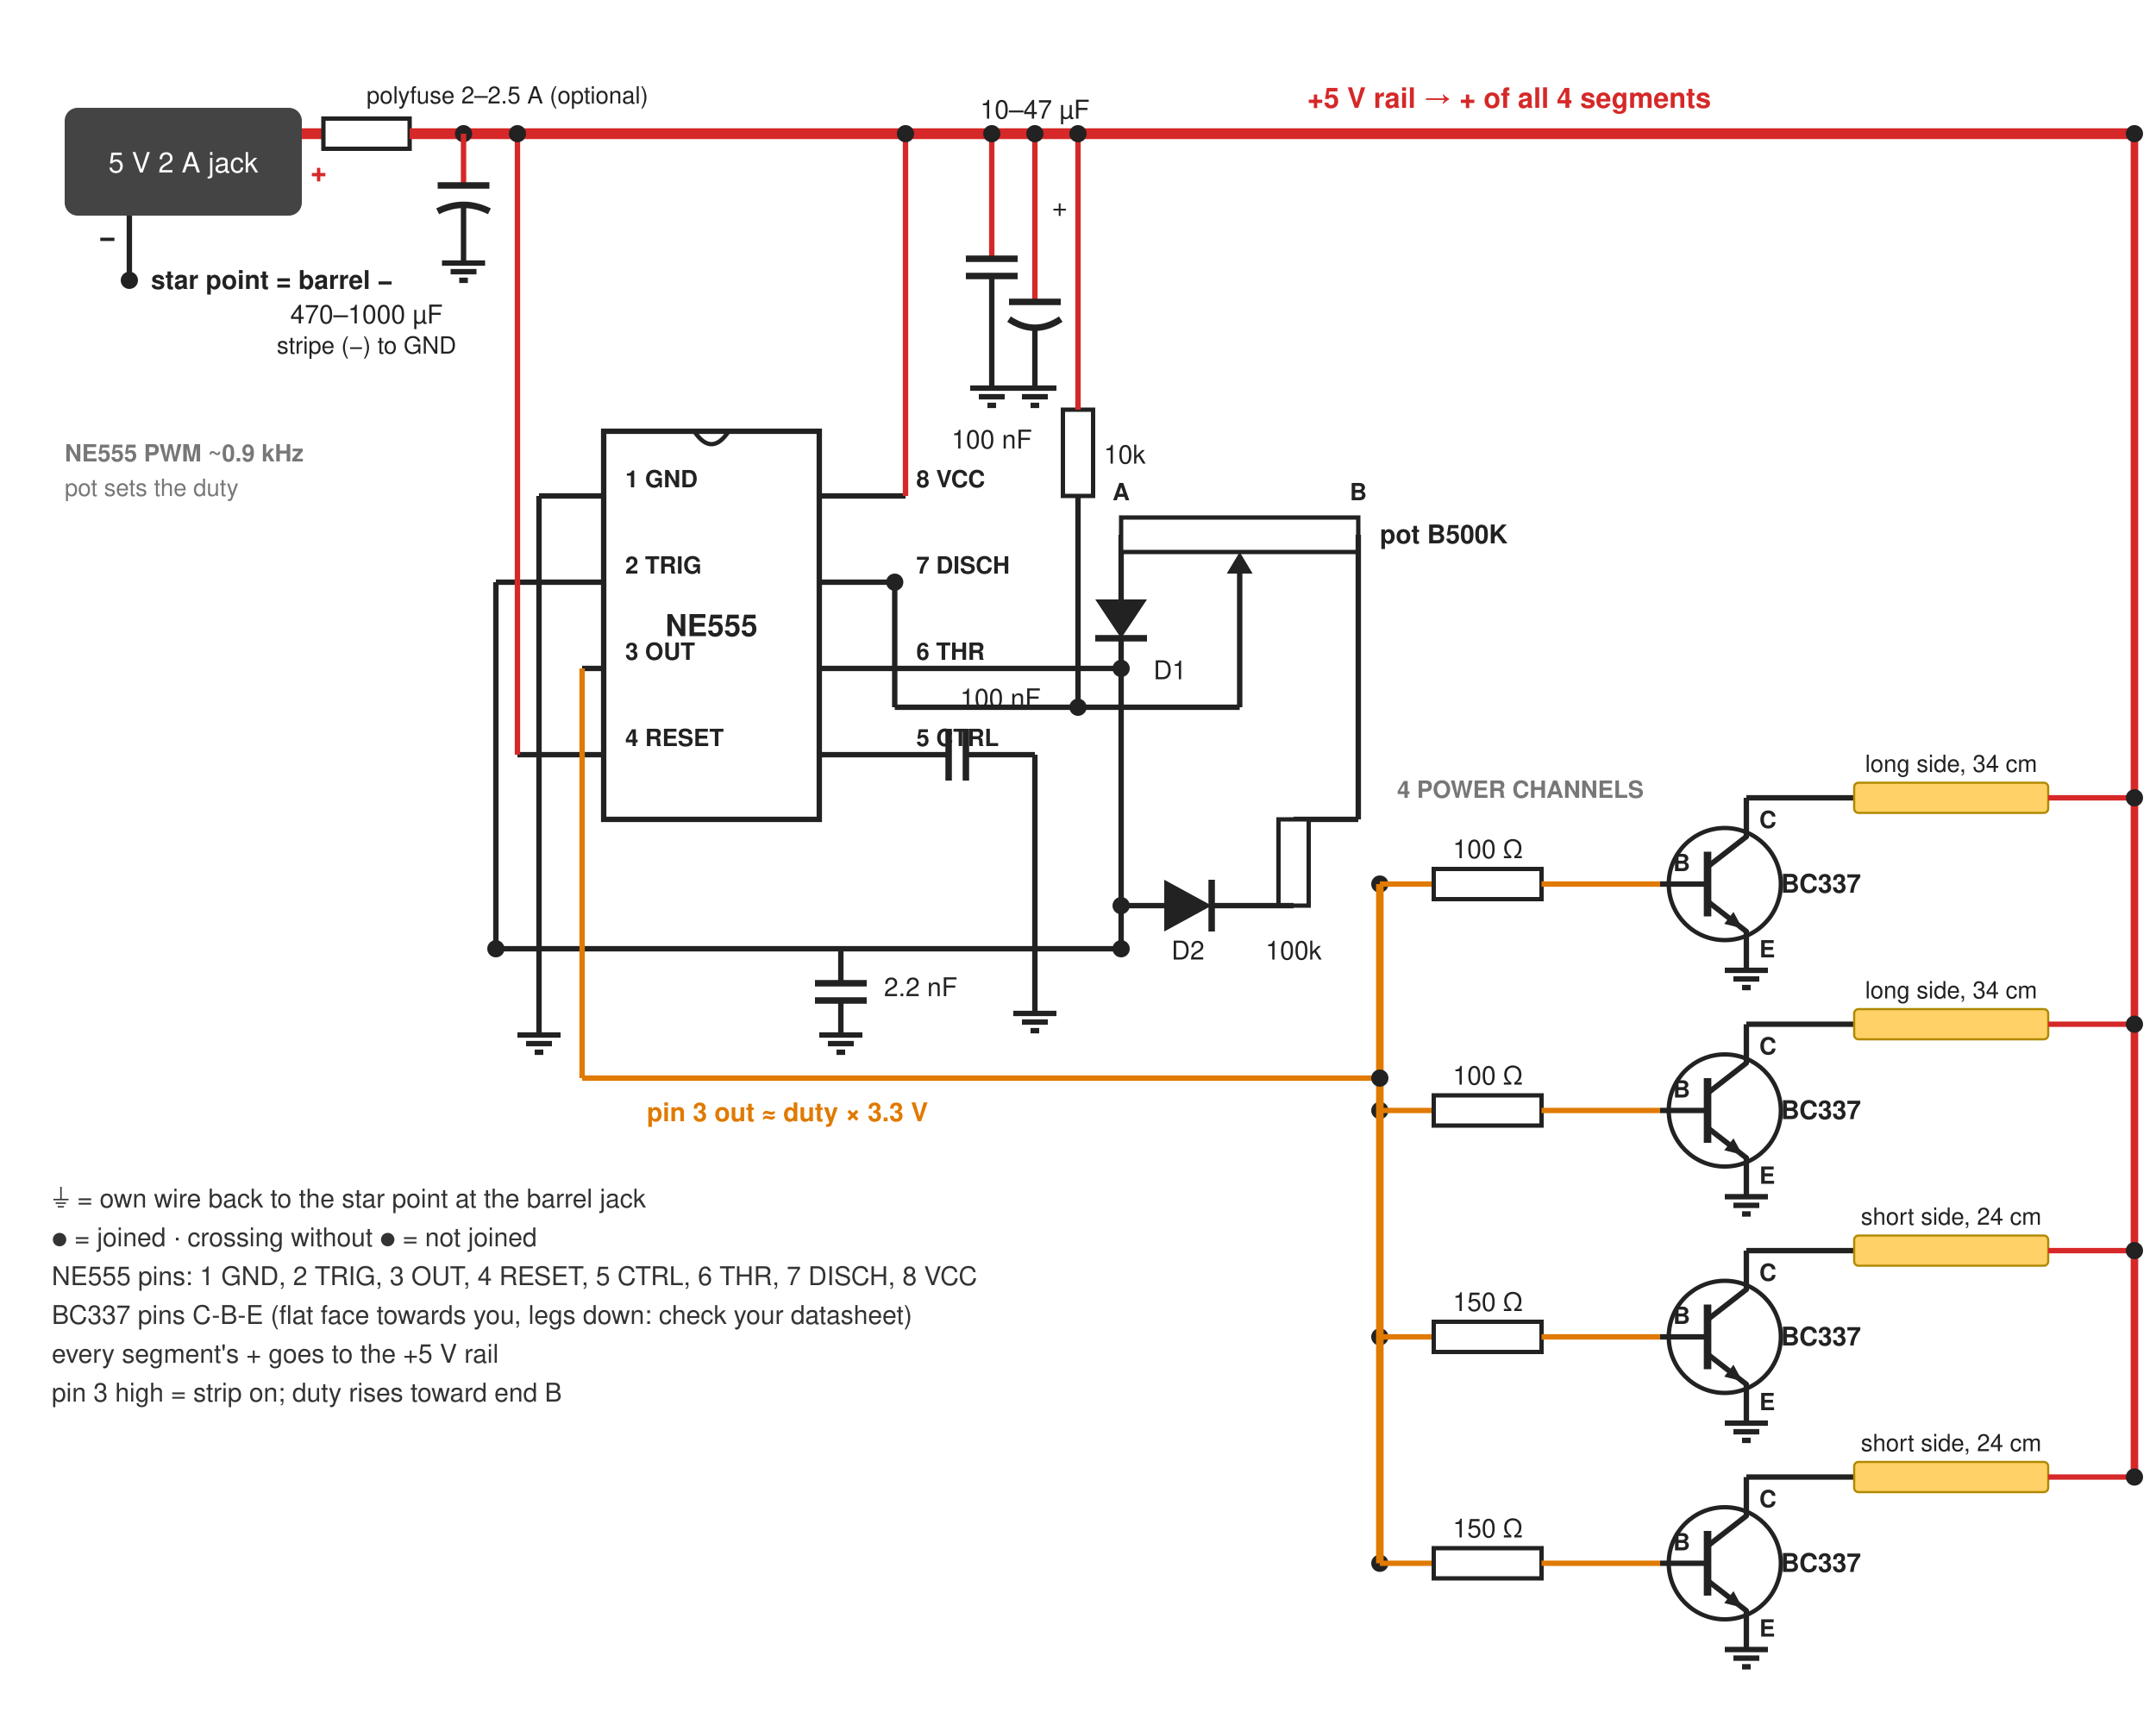
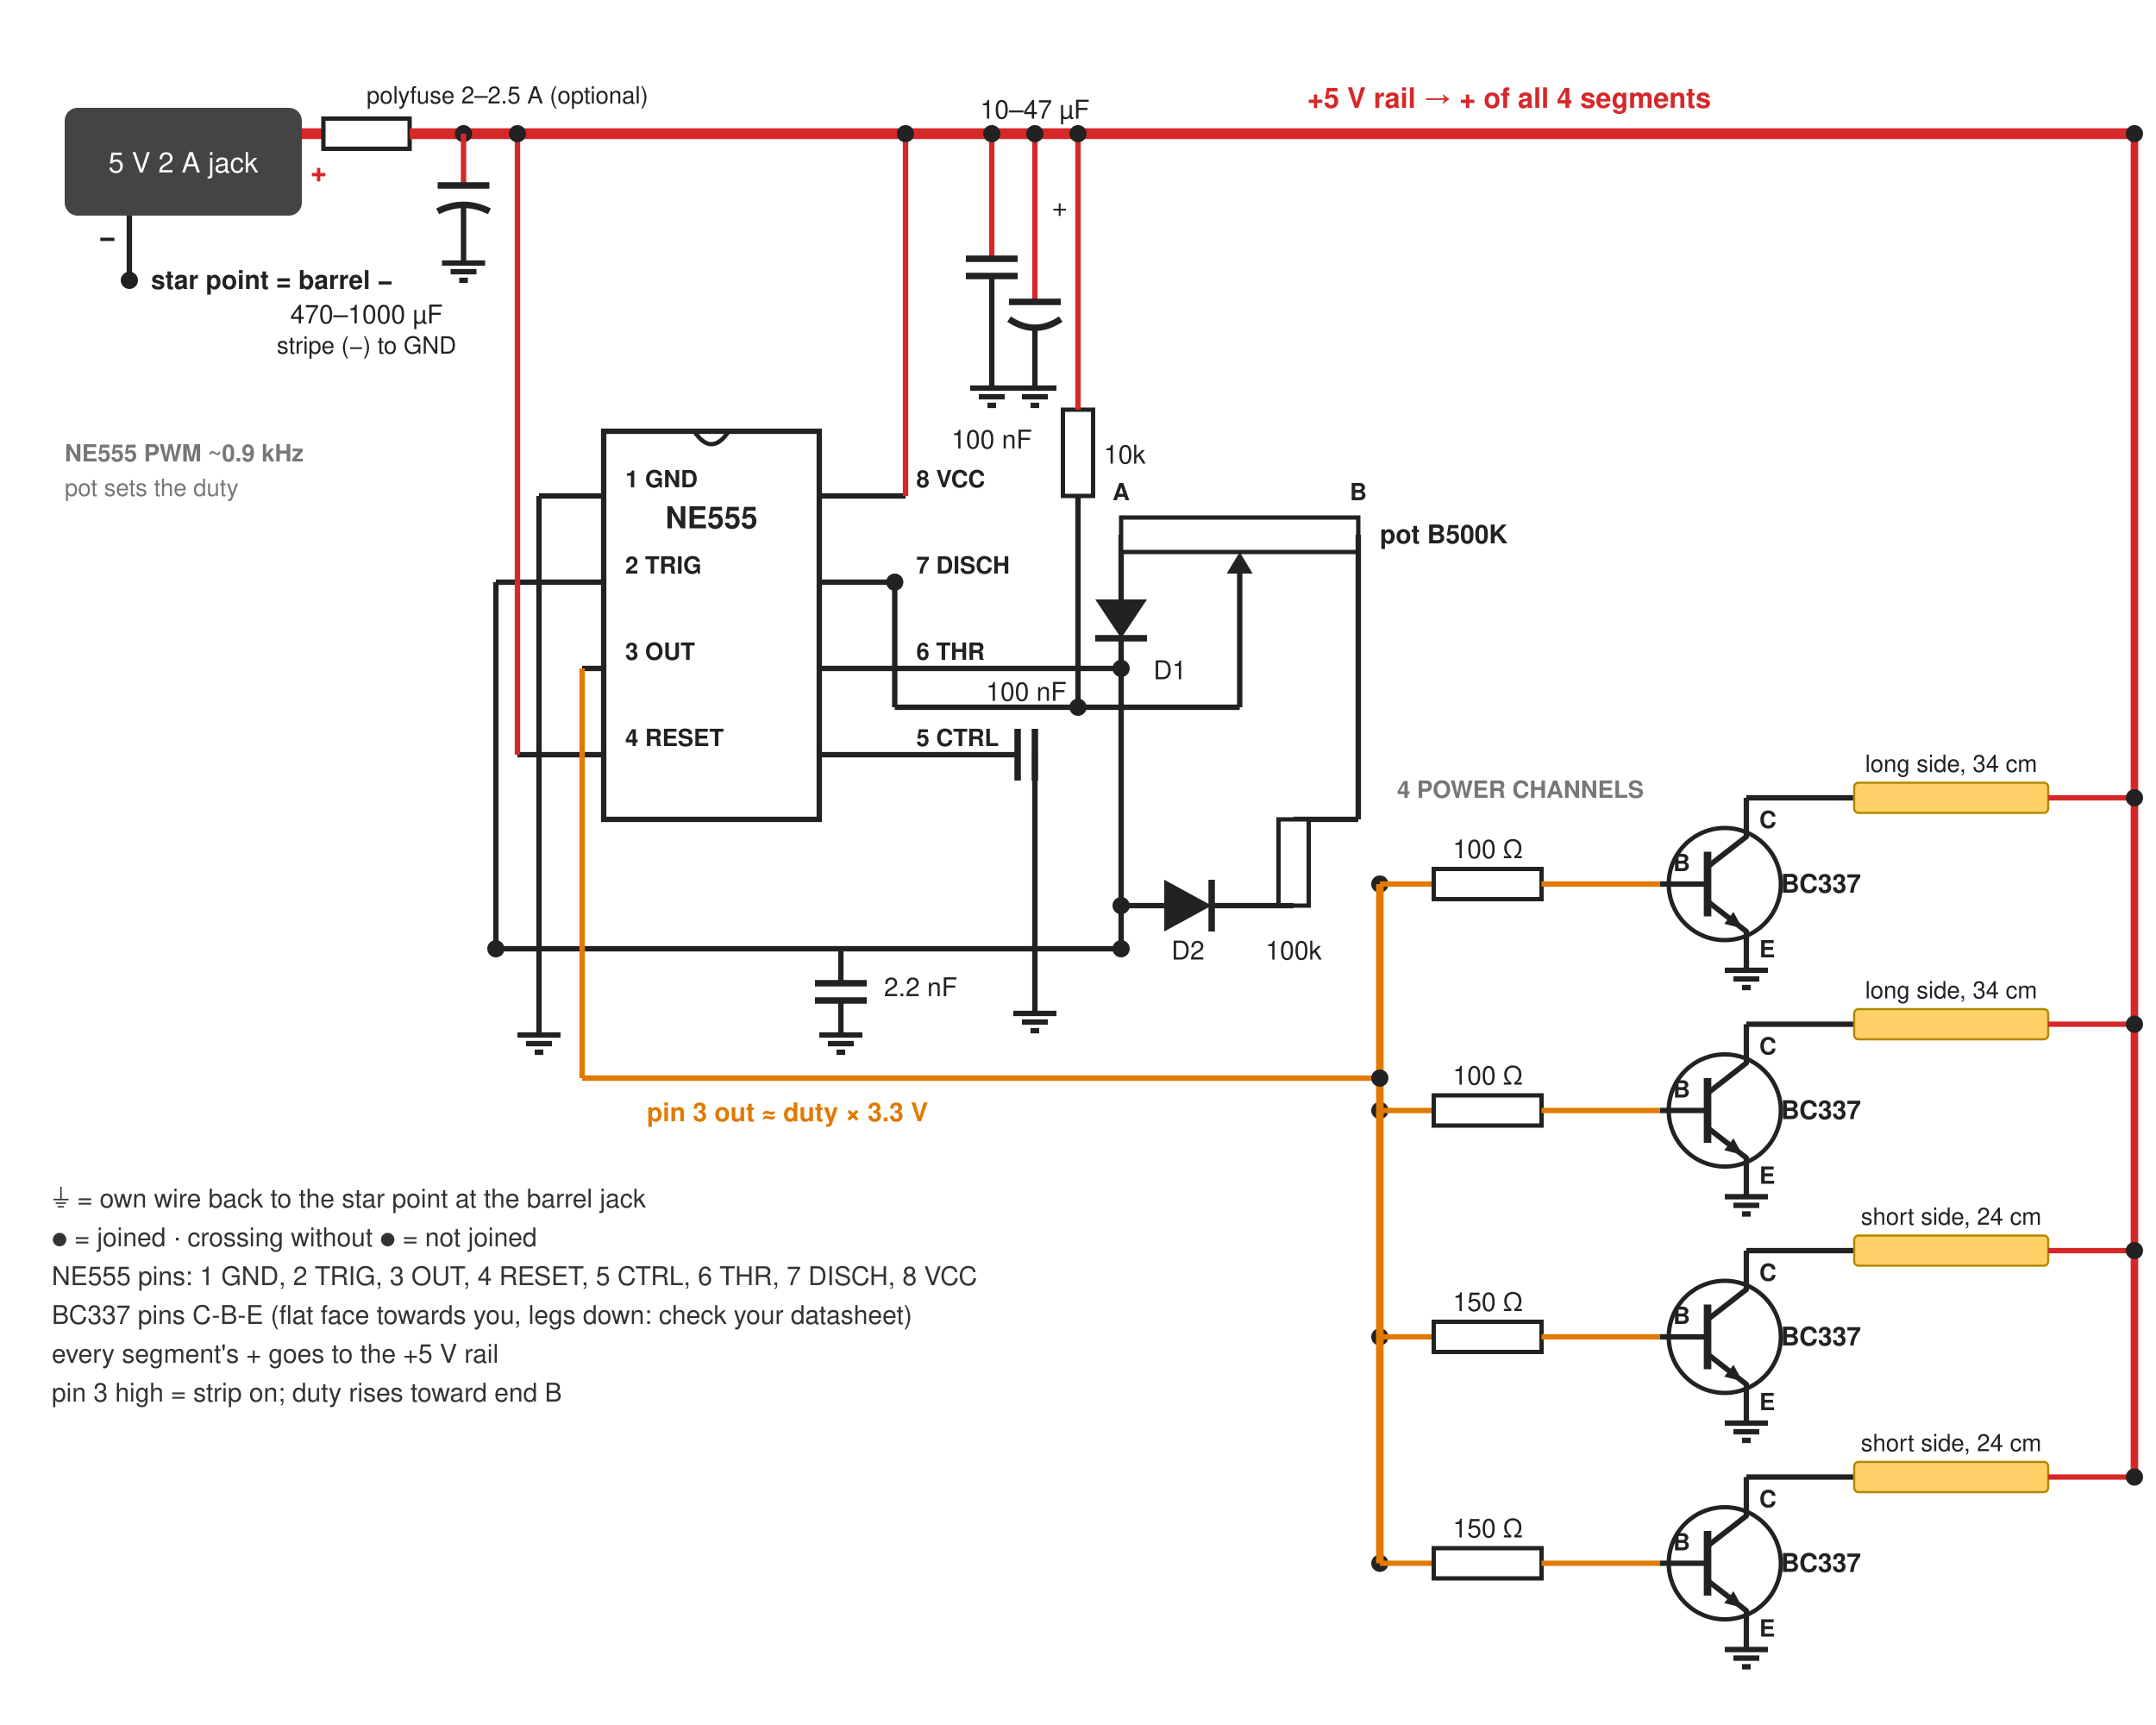
<svg xmlns="http://www.w3.org/2000/svg" viewBox="0 0 1000 800" font-family="Segoe UI, Helvetica, Arial, sans-serif" font-size="13">
  <rect width="1000" height="800" fill="#ffffff" />
  <defs>
    <g id="gnd" stroke="#222" stroke-width="2.5">
      <line x1="-10" y1="0" x2="10" y2="0" />
      <line x1="-6" y1="4" x2="6" y2="4" />
      <line x1="-2" y1="8" x2="2" y2="8" />
    </g>
  </defs>
  <rect x="30" y="50" width="110" height="50" rx="6" fill="#444" />
  <text x="85" y="80" text-anchor="middle" font-size="13" fill="#fff">5 V 2 A jack</text>
  <text x="144" y="84" text-anchor="start" font-size="13" font-weight="bold" fill="#d62828">+</text>
  <text x="46" y="114" text-anchor="start" font-size="13" font-weight="bold" fill="#222">−</text>
  <path d="M140 62 L150 62" stroke="#d62828" stroke-width="5" fill="none" stroke-linejoin="round" />
  <rect x="150" y="55" width="40" height="14" fill="#fff" stroke="#222" stroke-width="2" />
  <text x="170" y="48" text-anchor="start" font-size="11" fill="#222">polyfuse 2–2.5 A (optional)</text>
  <path d="M190 62 L990 62" stroke="#d62828" stroke-width="5" fill="none" stroke-linejoin="round" />
  <text x="700" y="50" text-anchor="middle" font-size="13" font-weight="bold" fill="#d62828">+5 V rail → + of all 4 segments</text>
  <path d="M60 100 L60 130" stroke="#222" stroke-width="2.5" fill="none" stroke-linejoin="round" />
  <circle cx="60" cy="130" r="4" fill="#222" />
  <text x="70" y="134" text-anchor="start" font-size="12" font-weight="bold" fill="#222">star point = barrel −</text>
  <circle cx="215" cy="62" r="4" fill="#222" />
  <path d="M215 62 L215 86" stroke="#d62828" stroke-width="2.5" fill="none" stroke-linejoin="round" />
  <g stroke="#222" stroke-width="3" fill="none">
    <line x1="203" y1="86" x2="227" y2="86" />
    <path d="M203 98 Q215 92 227 98" />
  </g>
  <path d="M215 95 L215 122" stroke="#222" stroke-width="2.5" fill="none" stroke-linejoin="round" />
  <use href="#gnd" x="215" y="122" />
  <text x="170" y="150" text-anchor="middle" font-size="12" fill="#222">470–1000 µF</text>
  <text x="170" y="164" text-anchor="middle" font-size="11" fill="#222">stripe (−) to GND</text>
  <text x="30" y="214" text-anchor="start" font-size="11" font-weight="bold" fill="#777">NE555 PWM ~0.9 kHz</text>
  <text x="30" y="230" text-anchor="start" font-size="11" fill="#777">pot sets the duty</text>
  <rect x="280" y="200" width="100" height="180" fill="#fff" stroke="#222" stroke-width="2.5" />
  <path d="M322 200 Q330 212 338 200" fill="none" stroke="#222" stroke-width="2" />
-   <text x="330" y="295" text-anchor="middle" font-size="14" font-weight="bold" fill="#222">NE555</text>
+   <text x="330" y="245" text-anchor="middle" font-size="14" font-weight="bold" fill="#222">NE555</text>
  <path d="M280 230 L260 230" stroke="#222" stroke-width="2.5" fill="none" stroke-linejoin="round" />
  <text x="290" y="226" text-anchor="start" font-size="11" font-weight="bold" fill="#222">1 GND</text>
  <path d="M280 270 L230 270" stroke="#222" stroke-width="2.5" fill="none" stroke-linejoin="round" />
  <text x="290" y="266" text-anchor="start" font-size="11" font-weight="bold" fill="#222">2 TRIG</text>
  <path d="M280 310 L270 310" stroke="#222" stroke-width="2.5" fill="none" stroke-linejoin="round" />
  <text x="290" y="306" text-anchor="start" font-size="11" font-weight="bold" fill="#222">3 OUT</text>
  <path d="M280 350 L240 350" stroke="#222" stroke-width="2.5" fill="none" stroke-linejoin="round" />
  <text x="290" y="346" text-anchor="start" font-size="11" font-weight="bold" fill="#222">4 RESET</text>
  <path d="M380 230 L420 230" stroke="#222" stroke-width="2.5" fill="none" stroke-linejoin="round" />
  <text x="425" y="226" text-anchor="start" font-size="11" font-weight="bold" fill="#222">8 VCC</text>
  <path d="M380 270 L415 270" stroke="#222" stroke-width="2.5" fill="none" stroke-linejoin="round" />
  <text x="425" y="266" text-anchor="start" font-size="11" font-weight="bold" fill="#222">7 DISCH</text>
  <path d="M380 310 L520 310" stroke="#222" stroke-width="2.5" fill="none" stroke-linejoin="round" />
  <text x="425" y="306" text-anchor="start" font-size="11" font-weight="bold" fill="#222">6 THR</text>
  <path d="M380 350 L420 350" stroke="#222" stroke-width="2.5" fill="none" stroke-linejoin="round" />
  <text x="425" y="346" text-anchor="start" font-size="11" font-weight="bold" fill="#222">5 CTRL</text>
  <path d="M420 230 L420 62" stroke="#d62828" stroke-width="2.5" fill="none" stroke-linejoin="round" />
  <circle cx="420" cy="62" r="4" fill="#222" />
  <path d="M240 350 L240 62" stroke="#d62828" stroke-width="2.5" fill="none" stroke-linejoin="round" />
  <circle cx="240" cy="62" r="4" fill="#222" />
  <path d="M260 230 L250 230" stroke="#222" stroke-width="2.5" fill="none" stroke-linejoin="round" />
  <path d="M250 230 L250 480" stroke="#222" stroke-width="2.5" fill="none" stroke-linejoin="round" />
  <use href="#gnd" x="250" y="480" />
  <path d="M230 270 L230 440" stroke="#222" stroke-width="2.5" fill="none" stroke-linejoin="round" />
  <path d="M230 440 L520 440" stroke="#222" stroke-width="2.5" fill="none" stroke-linejoin="round" />
  <circle cx="230" cy="440" r="4" fill="#222" />
  <path d="M520 310 L520 440" stroke="#222" stroke-width="2.5" fill="none" stroke-linejoin="round" />
  <circle cx="520" cy="440" r="4" fill="#222" />
  <path d="M390 440 L390 456" stroke="#222" stroke-width="2.5" fill="none" stroke-linejoin="round" />
  <g stroke="#222" stroke-width="3">
    <line x1="378" y1="456" x2="402" y2="456" />
    <line x1="378" y1="464" x2="402" y2="464" />
  </g>
  <path d="M390 464 L390 480" stroke="#222" stroke-width="2.5" fill="none" stroke-linejoin="round" />
  <use href="#gnd" x="390" y="480" />
  <text x="410" y="462" text-anchor="start" font-size="12" fill="#222">2.2 nF</text>
  <path d="M520 248 L520 278" stroke="#222" stroke-width="2.5" fill="none" stroke-linejoin="round" />
  <polygon points="508,278 532,278 520,296" fill="#222" />
  <line x1="508" y1="296" x2="532" y2="296" stroke="#222" stroke-width="3" />
  <path d="M520 296 L520 310" stroke="#222" stroke-width="2.5" fill="none" stroke-linejoin="round" />
  <circle cx="520" cy="310" r="4" fill="#222" />
  <text x="535" y="315" text-anchor="start" font-size="12" fill="#222">D1</text>
  <rect x="520" y="240" width="110" height="16" fill="#fff" stroke="#222" stroke-width="2" />
  <polygon points="575,256 569,266 581,266" fill="#222" />
  <text x="520" y="232" text-anchor="middle" font-size="11" font-weight="bold" fill="#222">A</text>
  <text x="630" y="232" text-anchor="middle" font-size="11" font-weight="bold" fill="#222">B</text>
  <text x="640" y="252" text-anchor="start" font-size="12" font-weight="bold" fill="#222">pot B500K</text>
  <path d="M575 266 L575 328" stroke="#222" stroke-width="2.5" fill="none" stroke-linejoin="round" />
  <path d="M575 328 L415 328" stroke="#222" stroke-width="2.5" fill="none" stroke-linejoin="round" />
  <path d="M415 328 L415 270" stroke="#222" stroke-width="2.5" fill="none" stroke-linejoin="round" />
  <circle cx="415" cy="270" r="4" fill="#222" />
  <path d="M500 328 L500 230" stroke="#222" stroke-width="2.5" fill="none" stroke-linejoin="round" />
  <circle cx="500" cy="328" r="4" fill="#222" />
  <rect x="493" y="190" width="14" height="40" fill="#fff" stroke="#222" stroke-width="2" />
  <path d="M500 190 L500 62" stroke="#d62828" stroke-width="2.5" fill="none" stroke-linejoin="round" />
  <circle cx="500" cy="62" r="4" fill="#222" />
  <text x="512" y="215" text-anchor="start" font-size="12" fill="#222">10k</text>
  <path d="M630 248 L630 380" stroke="#222" stroke-width="2.5" fill="none" stroke-linejoin="round" />
  <path d="M630 380 L600 380" stroke="#222" stroke-width="2.5" fill="none" stroke-linejoin="round" />
  <rect x="593" y="380" width="14" height="40" fill="#fff" stroke="#222" stroke-width="2" />
  <path d="M600 420 L562 420" stroke="#222" stroke-width="2.5" fill="none" stroke-linejoin="round" />
  <line x1="562" y1="408" x2="562" y2="432" stroke="#222" stroke-width="3" />
  <polygon points="540,408 540,432 562,420" fill="#222" />
  <path d="M540 420 L520 420" stroke="#222" stroke-width="2.5" fill="none" stroke-linejoin="round" />
  <circle cx="520" cy="420" r="4" fill="#222" />
  <text x="600" y="445" text-anchor="middle" font-size="12" fill="#222">100k</text>
  <text x="551" y="445" text-anchor="middle" font-size="12" fill="#222">D2</text>
-   <path d="M420 350 L440 350" stroke="#222" stroke-width="2.5" fill="none" stroke-linejoin="round" />
-   <g stroke="#222" stroke-width="3">
-     <line x1="440" y1="338" x2="440" y2="362" />
-     <line x1="448" y1="338" x2="448" y2="362" />
-   </g>
-   <path d="M448 350 L480 350" stroke="#222" stroke-width="2.5" fill="none" stroke-linejoin="round" />
+   <path d="M420 350 L472 350" stroke="#222" stroke-width="2.5" fill="none" stroke-linejoin="round" />
+   <g stroke="#222" stroke-width="3">
+     <line x1="472" y1="338" x2="472" y2="362" />
+     <line x1="480" y1="338" x2="480" y2="362" />
+   </g>
  <path d="M480 350 L480 470" stroke="#222" stroke-width="2.5" fill="none" stroke-linejoin="round" />
  <use href="#gnd" x="480" y="470" />
-   <text x="464" y="328" text-anchor="middle" font-size="12" fill="#222">100 nF</text>
+   <text x="476" y="325" text-anchor="middle" font-size="12" fill="#222">100 nF</text>
  <path d="M460 62 L460 120" stroke="#d62828" stroke-width="2.5" fill="none" stroke-linejoin="round" />
  <circle cx="460" cy="62" r="4" fill="#222" />
  <g stroke="#222" stroke-width="3">
    <line x1="448" y1="120" x2="472" y2="120" />
    <line x1="448" y1="128" x2="472" y2="128" />
  </g>
  <path d="M460 128 L460 180" stroke="#222" stroke-width="2.5" fill="none" stroke-linejoin="round" />
  <use href="#gnd" x="460" y="180" />
  <text x="460" y="208" text-anchor="middle" font-size="12" fill="#222">100 nF</text>
  <path d="M480 62 L480 140" stroke="#d62828" stroke-width="2.5" fill="none" stroke-linejoin="round" />
  <circle cx="480" cy="62" r="4" fill="#222" />
  <g stroke="#222" stroke-width="3">
    <line x1="468" y1="140" x2="492" y2="140" />
    <path d="M468 148 Q480 156 492 148" fill="none" />
  </g>
  <text x="488" y="100" text-anchor="start" font-size="12" fill="#222">+</text>
  <path d="M480 152 L480 180" stroke="#222" stroke-width="2.5" fill="none" stroke-linejoin="round" />
  <use href="#gnd" x="480" y="180" />
  <text x="480" y="55" text-anchor="middle" font-size="12" fill="#222">10–47 µF</text>
  <path d="M270 310 L270 500" stroke="#e07a00" stroke-width="2.5" fill="none" stroke-linejoin="round" />
  <path d="M270 500 L640 500" stroke="#e07a00" stroke-width="2.5" fill="none" stroke-linejoin="round" />
  <text x="300" y="520" text-anchor="start" font-size="12" font-weight="bold" fill="#e07a00">pin 3 out ≈ duty × 3.3 V</text>
  <text x="648" y="370" text-anchor="start" font-size="11" font-weight="bold" fill="#777">4 POWER CHANNELS</text>
  <path d="M990 62 L990 685" stroke="#d62828" stroke-width="3.5" fill="none" stroke-linejoin="round" />
  <circle cx="640" cy="410" r="4" fill="#222" />
  <path d="M640 410 L665 410" stroke="#e07a00" stroke-width="2.5" fill="none" stroke-linejoin="round" />
  <rect x="665" y="403" width="50" height="14" fill="#fff" stroke="#222" stroke-width="2" />
  <path d="M715 410 L770 410" stroke="#e07a00" stroke-width="2.5" fill="none" stroke-linejoin="round" />
  <text x="690" y="398" text-anchor="middle" font-size="12" fill="#222">100 Ω</text>
  <circle cx="800" cy="410" r="26" fill="none" stroke="#222" stroke-width="2" />
  <g stroke="#222" stroke-width="2.5" fill="none" stroke-linejoin="round">
    <line x1="770" y1="410" x2="792" y2="410" />
    <path d="M792 402 L810 388 L810 370" />
    <path d="M792 418 L810 432 L810 450" />
  </g>
  <line x1="792" y1="395" x2="792" y2="425" stroke="#222" stroke-width="3.5" />
  <polygon points="808.2,430.6 799.736,428.451 804.034,422.926" fill="#222" />
  <text x="816" y="384" text-anchor="start" font-size="11" font-weight="bold" fill="#222">C</text>
  <text x="816" y="444" text-anchor="start" font-size="11" font-weight="bold" fill="#222">E</text>
  <text x="776" y="404" text-anchor="start" font-size="11" font-weight="bold" fill="#222">B</text>
  <text x="826" y="414" text-anchor="start" font-size="12" font-weight="bold" fill="#222">BC337</text>
  <use href="#gnd" x="810" y="450" />
  <path d="M810 370 L860 370" stroke="#222" stroke-width="2.5" fill="none" stroke-linejoin="round" />
  <rect x="860" y="363" width="90" height="14" rx="2" fill="#ffd166" stroke="#b08900" />
  <text x="905" y="358" text-anchor="middle" font-size="11" fill="#222">long side, 34 cm</text>
  <path d="M950 370 L990 370" stroke="#d62828" stroke-width="2.5" fill="none" stroke-linejoin="round" />
  <circle cx="990" cy="370" r="4" fill="#222" />
  <circle cx="640" cy="515" r="4" fill="#222" />
  <path d="M640 515 L665 515" stroke="#e07a00" stroke-width="2.5" fill="none" stroke-linejoin="round" />
  <rect x="665" y="508" width="50" height="14" fill="#fff" stroke="#222" stroke-width="2" />
  <path d="M715 515 L770 515" stroke="#e07a00" stroke-width="2.5" fill="none" stroke-linejoin="round" />
  <text x="690" y="503" text-anchor="middle" font-size="12" fill="#222">100 Ω</text>
  <circle cx="800" cy="515" r="26" fill="none" stroke="#222" stroke-width="2" />
  <g stroke="#222" stroke-width="2.5" fill="none" stroke-linejoin="round">
    <line x1="770" y1="515" x2="792" y2="515" />
    <path d="M792 507 L810 493 L810 475" />
    <path d="M792 523 L810 537 L810 555" />
  </g>
  <line x1="792" y1="500" x2="792" y2="530" stroke="#222" stroke-width="3.5" />
  <polygon points="808.2,535.6 799.736,533.451 804.034,527.926" fill="#222" />
  <text x="816" y="489" text-anchor="start" font-size="11" font-weight="bold" fill="#222">C</text>
  <text x="816" y="549" text-anchor="start" font-size="11" font-weight="bold" fill="#222">E</text>
  <text x="776" y="509" text-anchor="start" font-size="11" font-weight="bold" fill="#222">B</text>
  <text x="826" y="519" text-anchor="start" font-size="12" font-weight="bold" fill="#222">BC337</text>
  <use href="#gnd" x="810" y="555" />
  <path d="M810 475 L860 475" stroke="#222" stroke-width="2.5" fill="none" stroke-linejoin="round" />
  <rect x="860" y="468" width="90" height="14" rx="2" fill="#ffd166" stroke="#b08900" />
  <text x="905" y="463" text-anchor="middle" font-size="11" fill="#222">long side, 34 cm</text>
  <path d="M950 475 L990 475" stroke="#d62828" stroke-width="2.5" fill="none" stroke-linejoin="round" />
  <circle cx="990" cy="475" r="4" fill="#222" />
  <circle cx="640" cy="620" r="4" fill="#222" />
  <path d="M640 620 L665 620" stroke="#e07a00" stroke-width="2.5" fill="none" stroke-linejoin="round" />
  <rect x="665" y="613" width="50" height="14" fill="#fff" stroke="#222" stroke-width="2" />
  <path d="M715 620 L770 620" stroke="#e07a00" stroke-width="2.5" fill="none" stroke-linejoin="round" />
  <text x="690" y="608" text-anchor="middle" font-size="12" fill="#222">150 Ω</text>
  <circle cx="800" cy="620" r="26" fill="none" stroke="#222" stroke-width="2" />
  <g stroke="#222" stroke-width="2.5" fill="none" stroke-linejoin="round">
    <line x1="770" y1="620" x2="792" y2="620" />
    <path d="M792 612 L810 598 L810 580" />
    <path d="M792 628 L810 642 L810 660" />
  </g>
  <line x1="792" y1="605" x2="792" y2="635" stroke="#222" stroke-width="3.5" />
  <polygon points="808.2,640.6 799.736,638.451 804.034,632.926" fill="#222" />
  <text x="816" y="594" text-anchor="start" font-size="11" font-weight="bold" fill="#222">C</text>
  <text x="816" y="654" text-anchor="start" font-size="11" font-weight="bold" fill="#222">E</text>
  <text x="776" y="614" text-anchor="start" font-size="11" font-weight="bold" fill="#222">B</text>
  <text x="826" y="624" text-anchor="start" font-size="12" font-weight="bold" fill="#222">BC337</text>
  <use href="#gnd" x="810" y="660" />
  <path d="M810 580 L860 580" stroke="#222" stroke-width="2.5" fill="none" stroke-linejoin="round" />
  <rect x="860" y="573" width="90" height="14" rx="2" fill="#ffd166" stroke="#b08900" />
  <text x="905" y="568" text-anchor="middle" font-size="11" fill="#222">short side, 24 cm</text>
  <path d="M950 580 L990 580" stroke="#d62828" stroke-width="2.5" fill="none" stroke-linejoin="round" />
  <circle cx="990" cy="580" r="4" fill="#222" />
  <circle cx="640" cy="725" r="4" fill="#222" />
  <path d="M640 725 L665 725" stroke="#e07a00" stroke-width="2.5" fill="none" stroke-linejoin="round" />
  <rect x="665" y="718" width="50" height="14" fill="#fff" stroke="#222" stroke-width="2" />
  <path d="M715 725 L770 725" stroke="#e07a00" stroke-width="2.5" fill="none" stroke-linejoin="round" />
  <text x="690" y="713" text-anchor="middle" font-size="12" fill="#222">150 Ω</text>
  <circle cx="800" cy="725" r="26" fill="none" stroke="#222" stroke-width="2" />
  <g stroke="#222" stroke-width="2.5" fill="none" stroke-linejoin="round">
    <line x1="770" y1="725" x2="792" y2="725" />
    <path d="M792 717 L810 703 L810 685" />
    <path d="M792 733 L810 747 L810 765" />
  </g>
  <line x1="792" y1="710" x2="792" y2="740" stroke="#222" stroke-width="3.5" />
  <polygon points="808.2,745.6 799.736,743.451 804.034,737.926" fill="#222" />
  <text x="816" y="699" text-anchor="start" font-size="11" font-weight="bold" fill="#222">C</text>
  <text x="816" y="759" text-anchor="start" font-size="11" font-weight="bold" fill="#222">E</text>
  <text x="776" y="719" text-anchor="start" font-size="11" font-weight="bold" fill="#222">B</text>
  <text x="826" y="729" text-anchor="start" font-size="12" font-weight="bold" fill="#222">BC337</text>
  <use href="#gnd" x="810" y="765" />
  <path d="M810 685 L860 685" stroke="#222" stroke-width="2.5" fill="none" stroke-linejoin="round" />
  <rect x="860" y="678" width="90" height="14" rx="2" fill="#ffd166" stroke="#b08900" />
  <text x="905" y="673" text-anchor="middle" font-size="11" fill="#222">short side, 24 cm</text>
  <path d="M950 685 L990 685" stroke="#d62828" stroke-width="2.5" fill="none" stroke-linejoin="round" />
  <circle cx="990" cy="685" r="4" fill="#222" />
  <circle cx="990" cy="62" r="4" fill="#222" />
  <path d="M640 410 L640 725" stroke="#e07a00" stroke-width="3.5" fill="none" stroke-linejoin="round" />
  <circle cx="640" cy="500" r="4" fill="#222" />
  <text x="24" y="560" text-anchor="start" font-size="12" fill="#333">⏚ = own wire back to the star point at the barrel jack</text>
  <text x="24" y="578" text-anchor="start" font-size="12" fill="#333">● = joined · crossing without ● = not joined</text>
  <text x="24" y="596" text-anchor="start" font-size="12" fill="#333">NE555 pins: 1 GND, 2 TRIG, 3 OUT, 4 RESET, 5 CTRL, 6 THR, 7 DISCH, 8 VCC</text>
  <text x="24" y="614" text-anchor="start" font-size="12" fill="#333">BC337 pins C-B-E (flat face towards you, legs down: check your datasheet)</text>
  <text x="24" y="632" text-anchor="start" font-size="12" fill="#333">every segment's + goes to the +5 V rail</text>
  <text x="24" y="650" text-anchor="start" font-size="12" fill="#333">pin 3 high = strip on; duty rises toward end B</text>
</svg>
